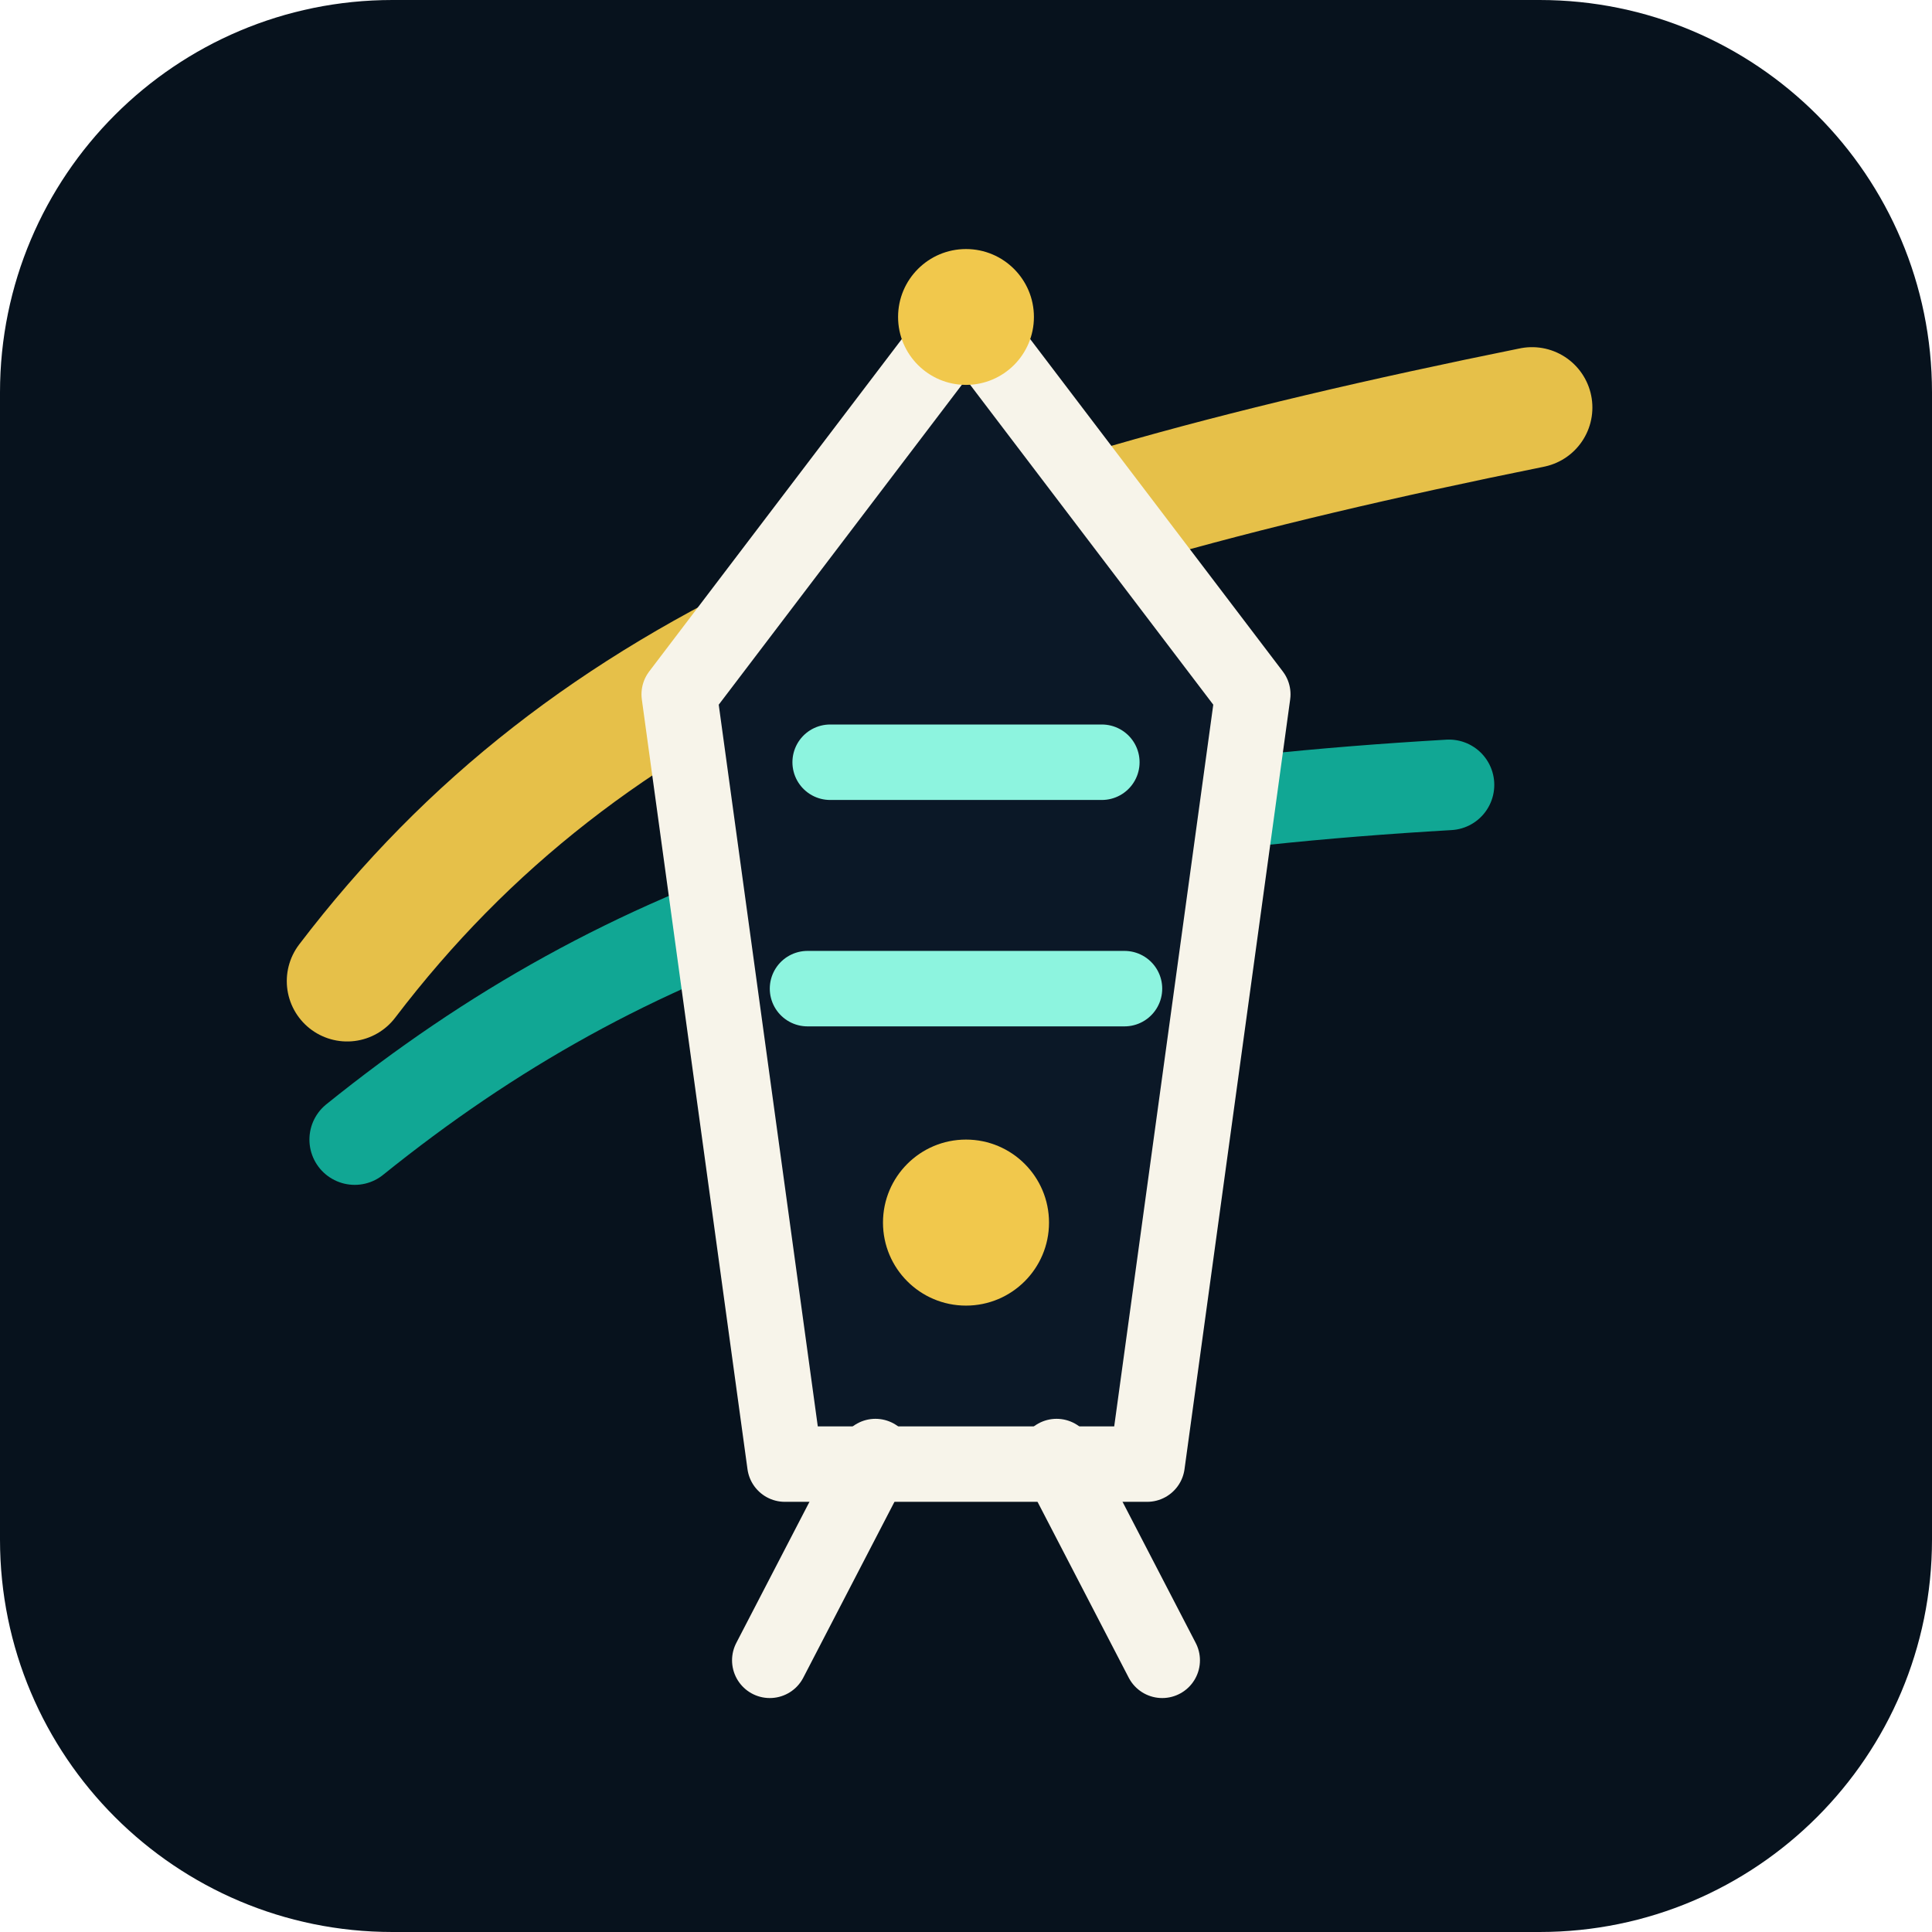
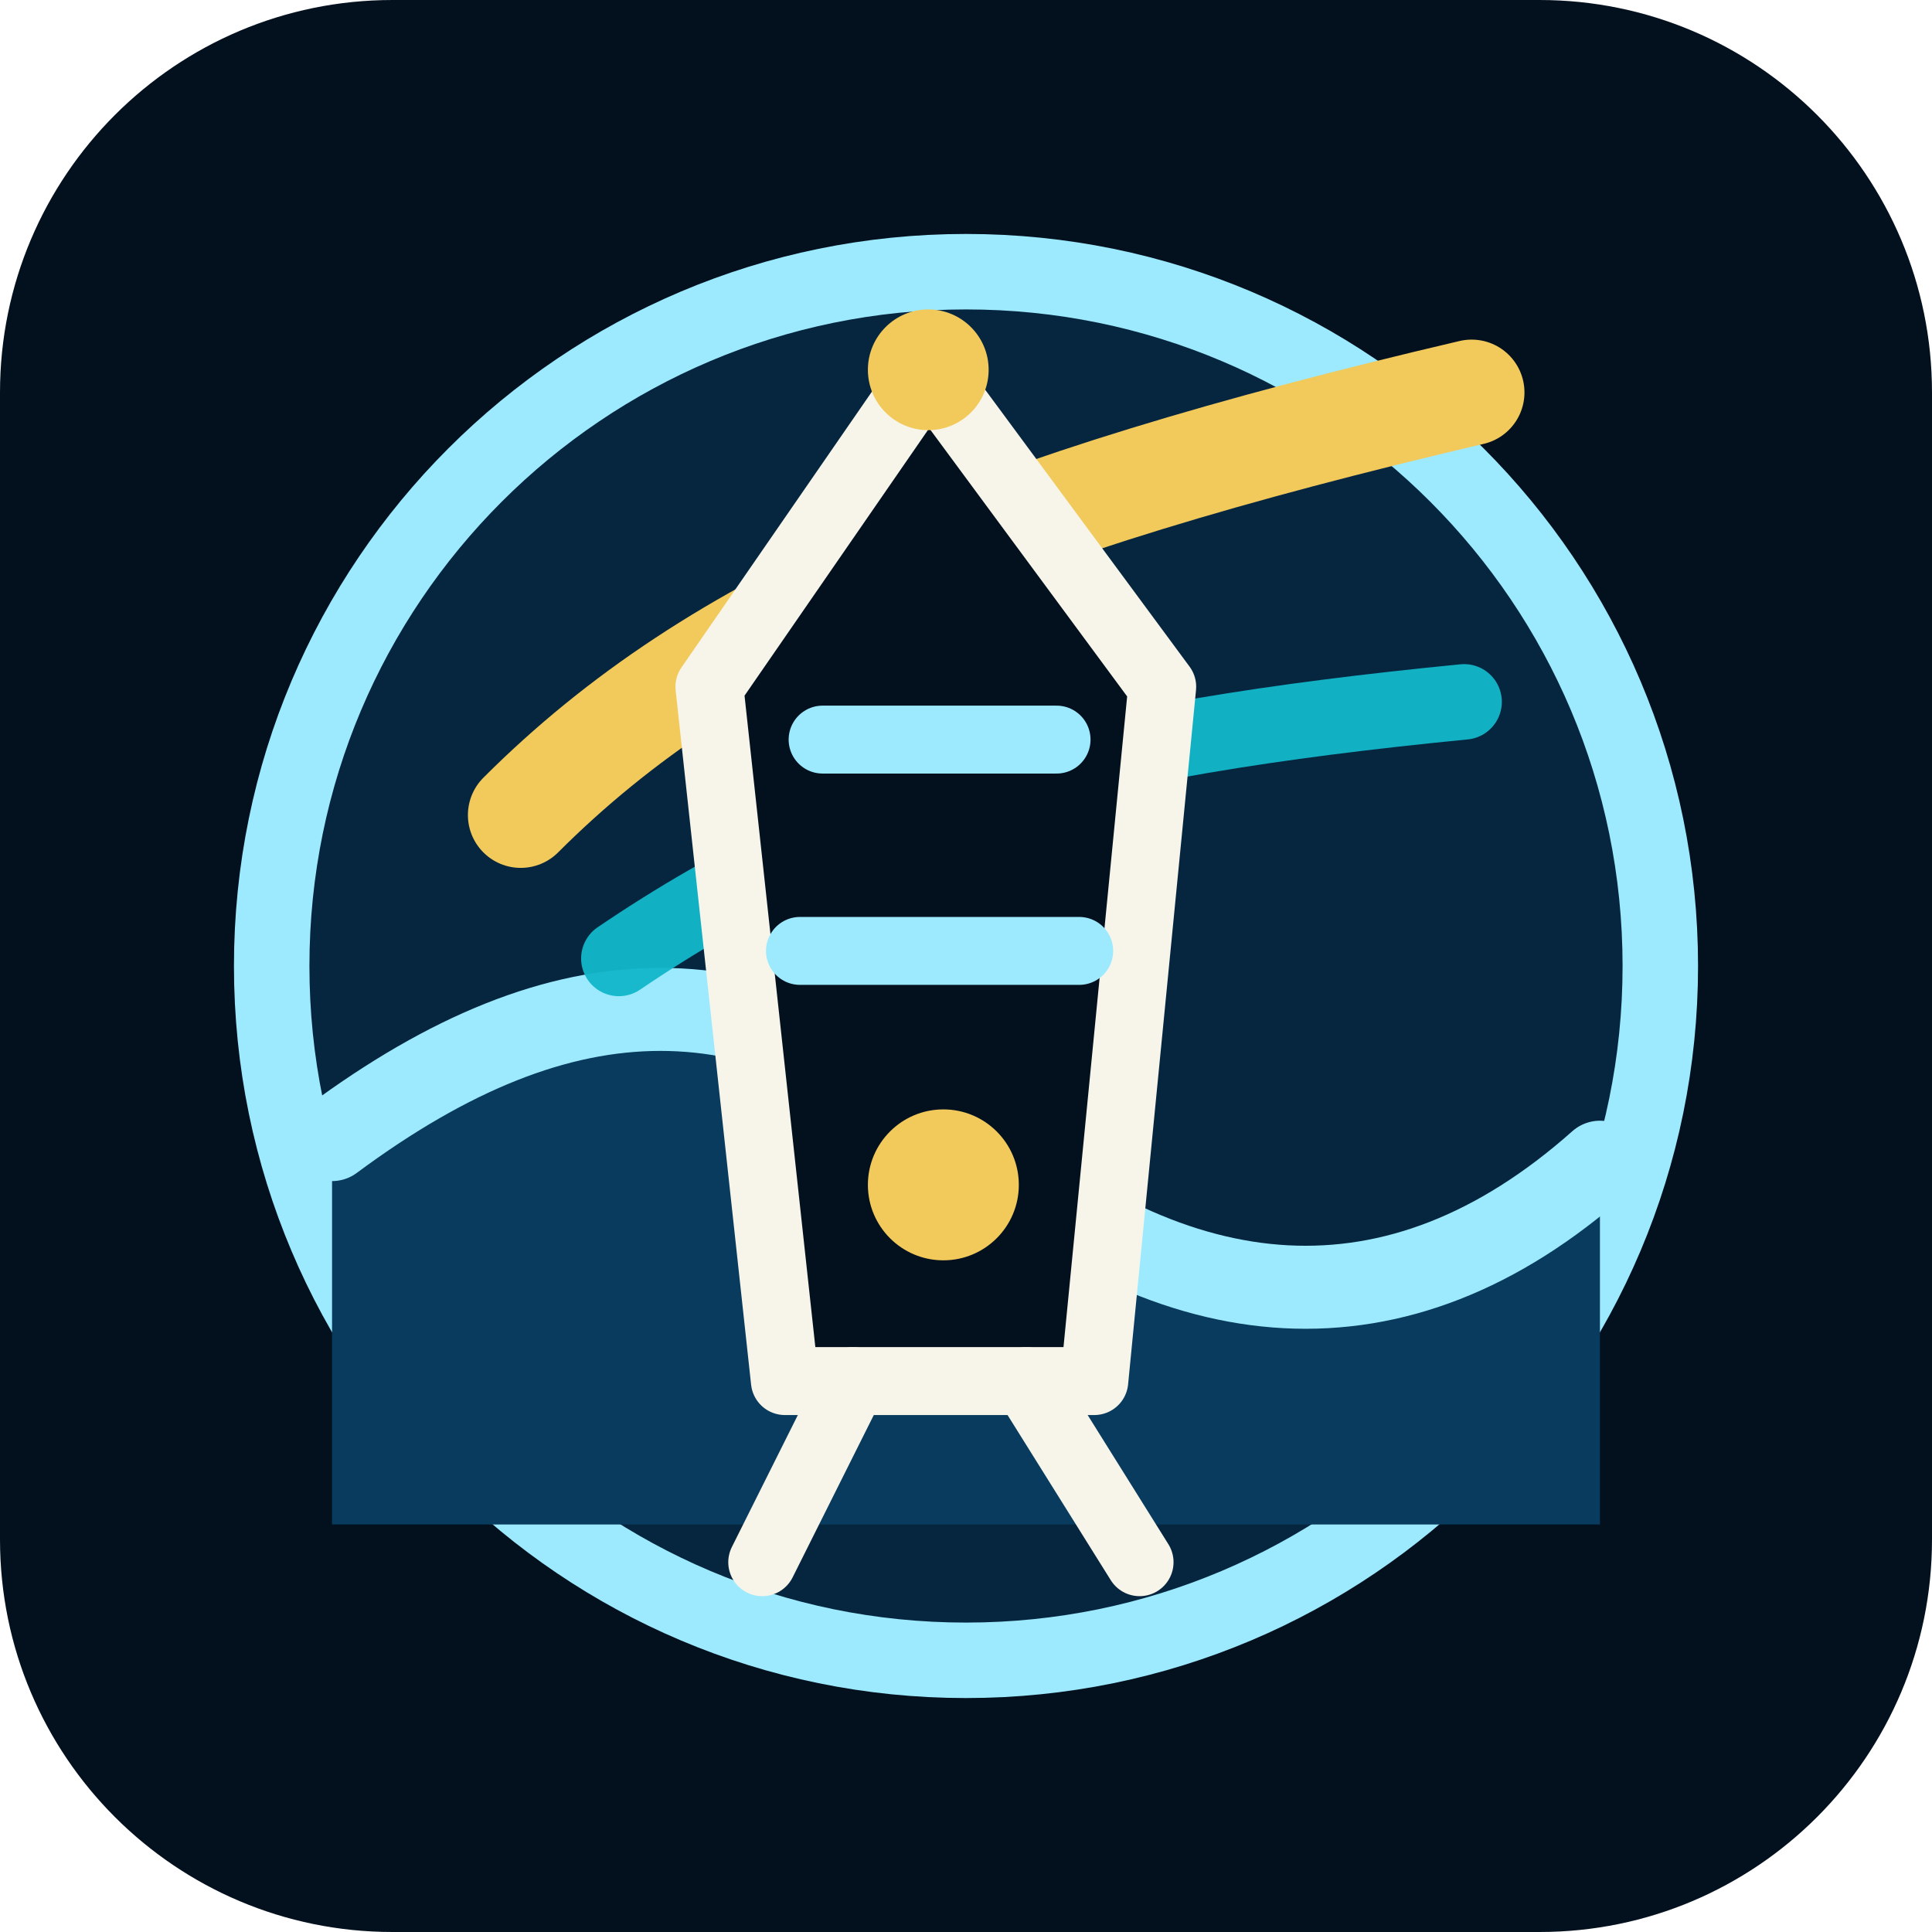
<svg xmlns="http://www.w3.org/2000/svg" width="256" height="256" viewBox="0 0 256 256" fill="none" role="img" aria-label="Cripto Farol">
-   <rect width="256" height="256" rx="52" fill="#07121D" />
-   <path d="M46 130C78 88 124 70 203 54" stroke="#F1C84C" stroke-width="16" stroke-linecap="round" opacity="0.95" />
-   <path d="M47 151C83 122 123 108 192 104" stroke="#13C8AE" stroke-width="12" stroke-linecap="round" opacity="0.82" />
-   <path d="M128 42L166 92L152 194H104L90 92L128 42Z" fill="#0B1827" stroke="#F7F4EA" stroke-width="10" stroke-linejoin="round" />
-   <path d="M110 101H146" stroke="#8DF4DF" stroke-width="10" stroke-linecap="round" />
-   <path d="M107 131H149" stroke="#8DF4DF" stroke-width="10" stroke-linecap="round" />
-   <path d="M116 193L102 220" stroke="#F7F4EA" stroke-width="10" stroke-linecap="round" />
-   <path d="M140 193L154 220" stroke="#F7F4EA" stroke-width="10" stroke-linecap="round" />
-   <circle cx="128" cy="42" r="9" fill="#F1C84C" />
-   <circle cx="128" cy="162" r="11" fill="#F1C84C" />
+   <rect width="256" height="256" rx="52" fill="#03111F" />
+   <circle cx="128" cy="128" r="92" fill="#062640" />
+   <circle cx="128" cy="128" r="92" stroke="#9DEAFF" stroke-width="10" />
+   <path d="M44 150C75 127 101 128 128 151C156 175 185 178 212 154V202H44V150Z" fill="#083B5D" />
+   <path d="M44 151C75 128 101 128 128 151C156 175 185 178 212 154" stroke="#9DEAFF" stroke-width="11" stroke-linecap="round" />
+   <path d="M69 108C95 82 131 67 195 52" stroke="#F2C95B" stroke-width="14" stroke-linecap="round" />
+   <path d="M82 127C113 106 143 98 194 93" stroke="#12B7CA" stroke-width="10" stroke-linecap="round" opacity="0.95" />
+   <path d="M123 49L154 91L145 183H104L94 91L123 49Z" fill="#03111F" stroke="#F7F4EA" stroke-width="9" stroke-linejoin="round" />
+   <path d="M109 98H140" stroke="#9DEAFF" stroke-width="9" stroke-linecap="round" />
+   <path d="M106 126H143" stroke="#9DEAFF" stroke-width="9" stroke-linecap="round" />
+   <path d="M113 183L101 207" stroke="#F7F4EA" stroke-width="9" stroke-linecap="round" />
+   <path d="M136 183L151 207" stroke="#F7F4EA" stroke-width="9" stroke-linecap="round" />
+   <circle cx="123" cy="49" r="8" fill="#F2C95B" />
+   <circle cx="125" cy="157" r="10" fill="#F2C95B" />
</svg>
